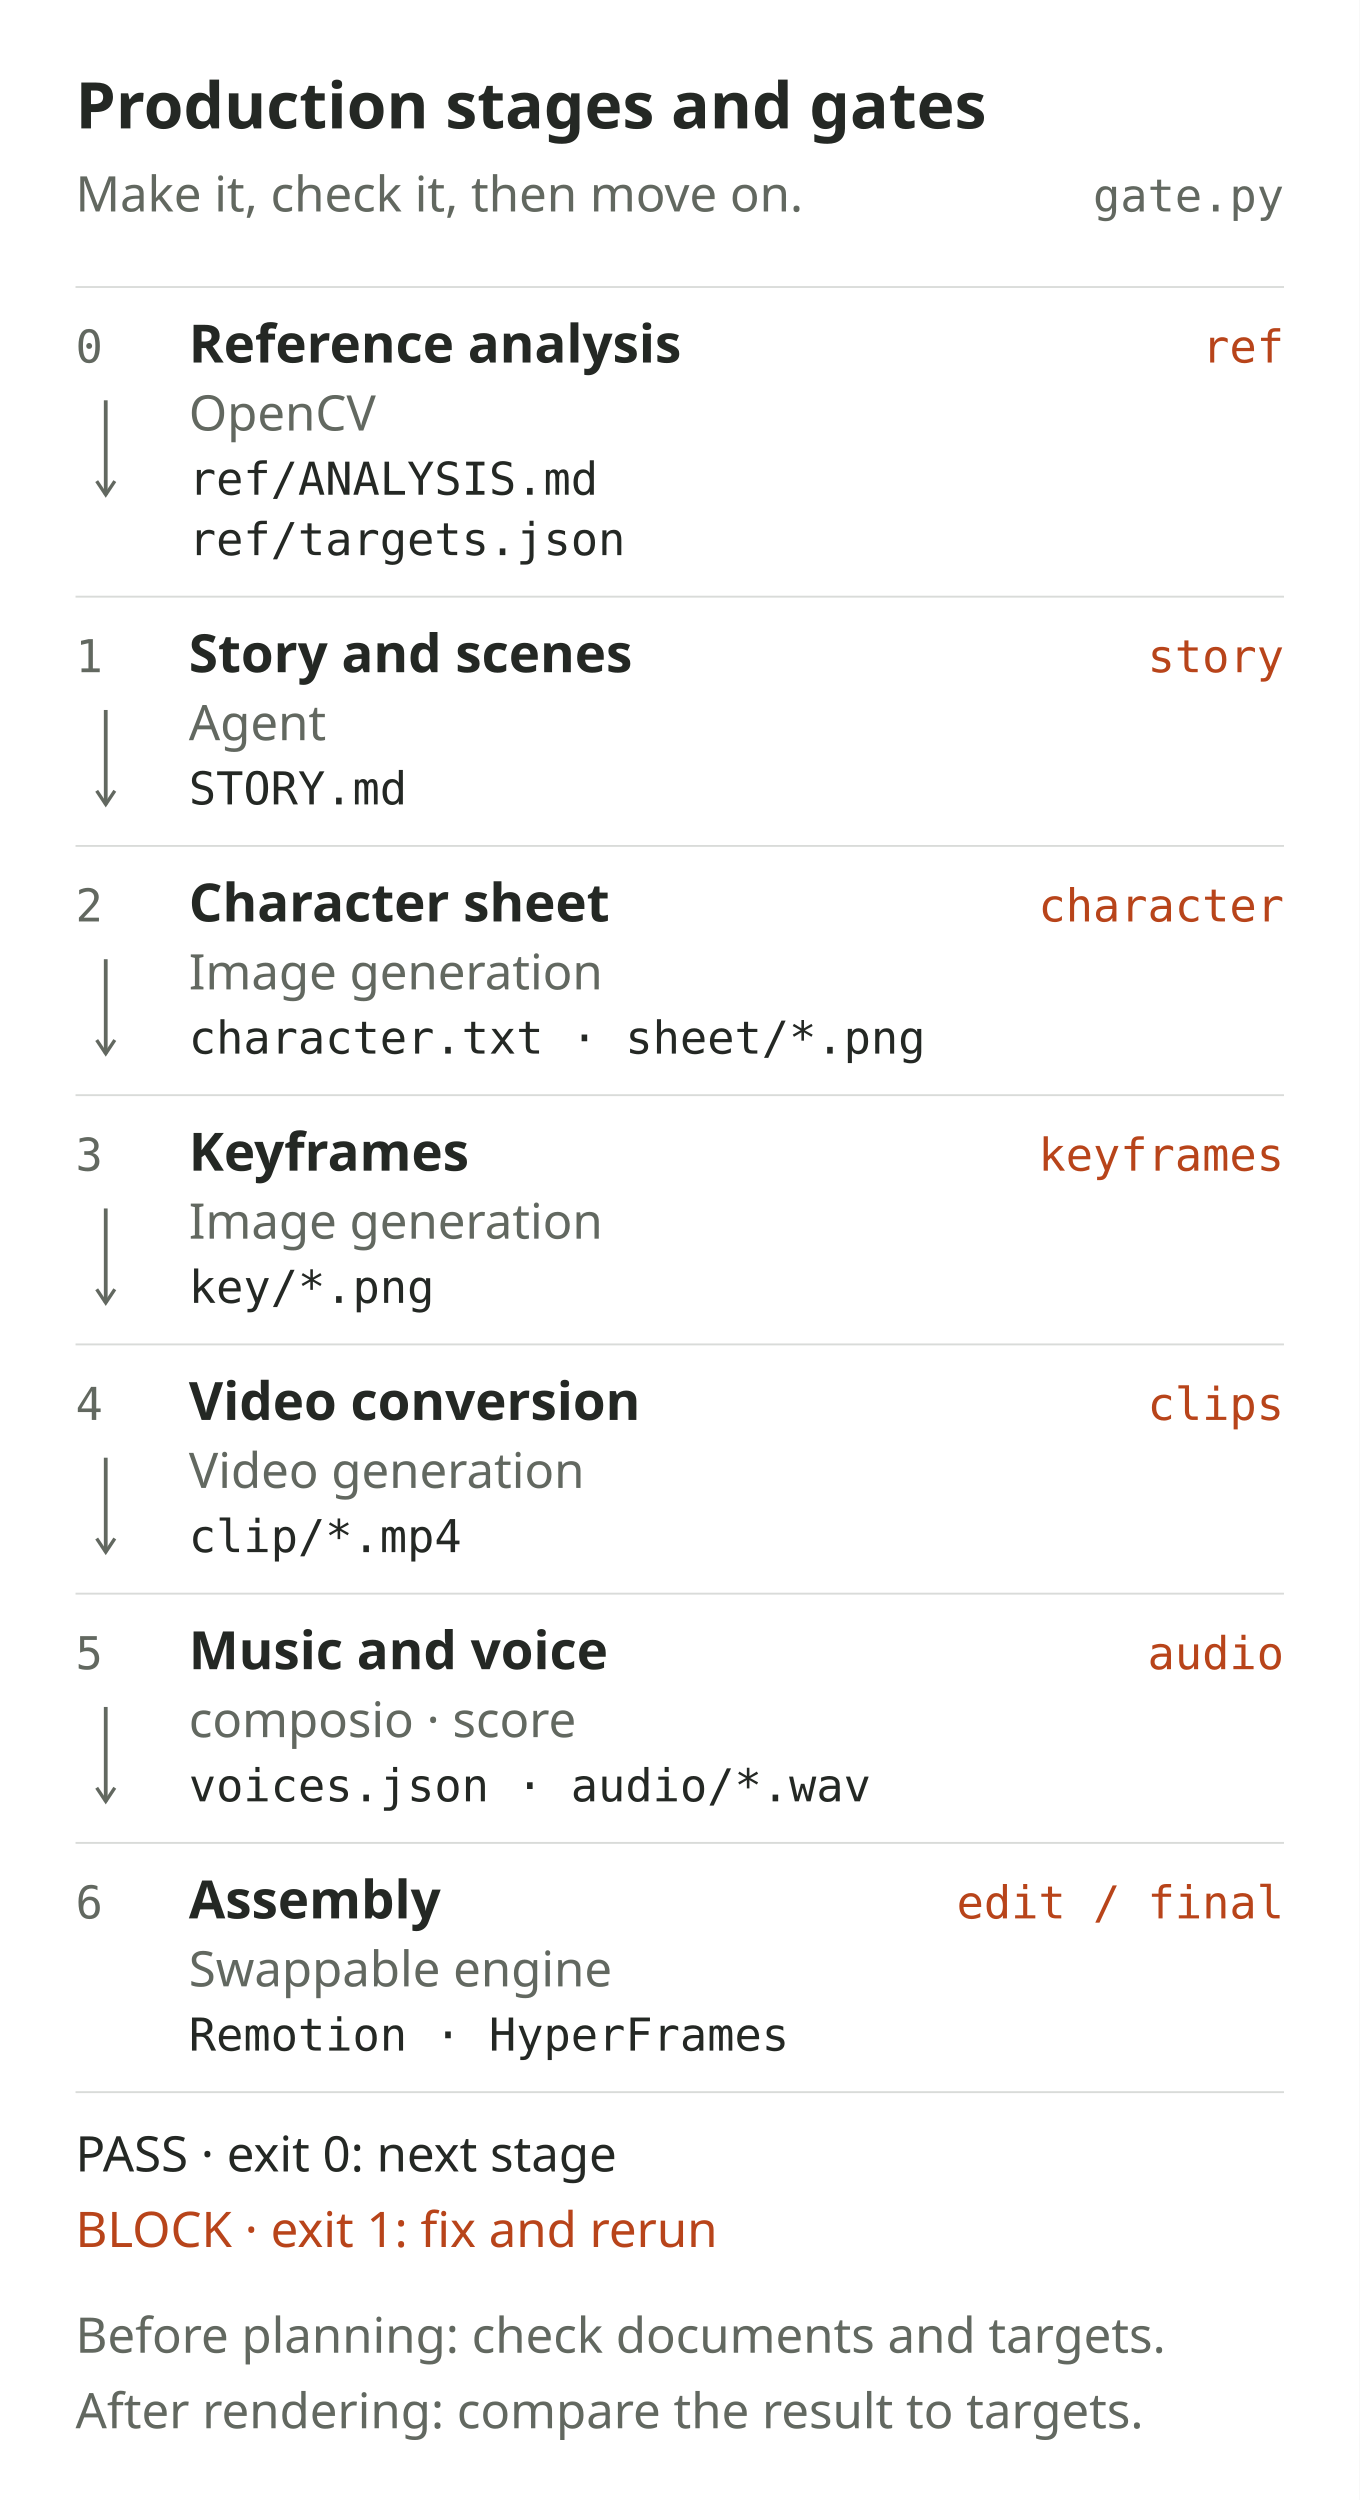
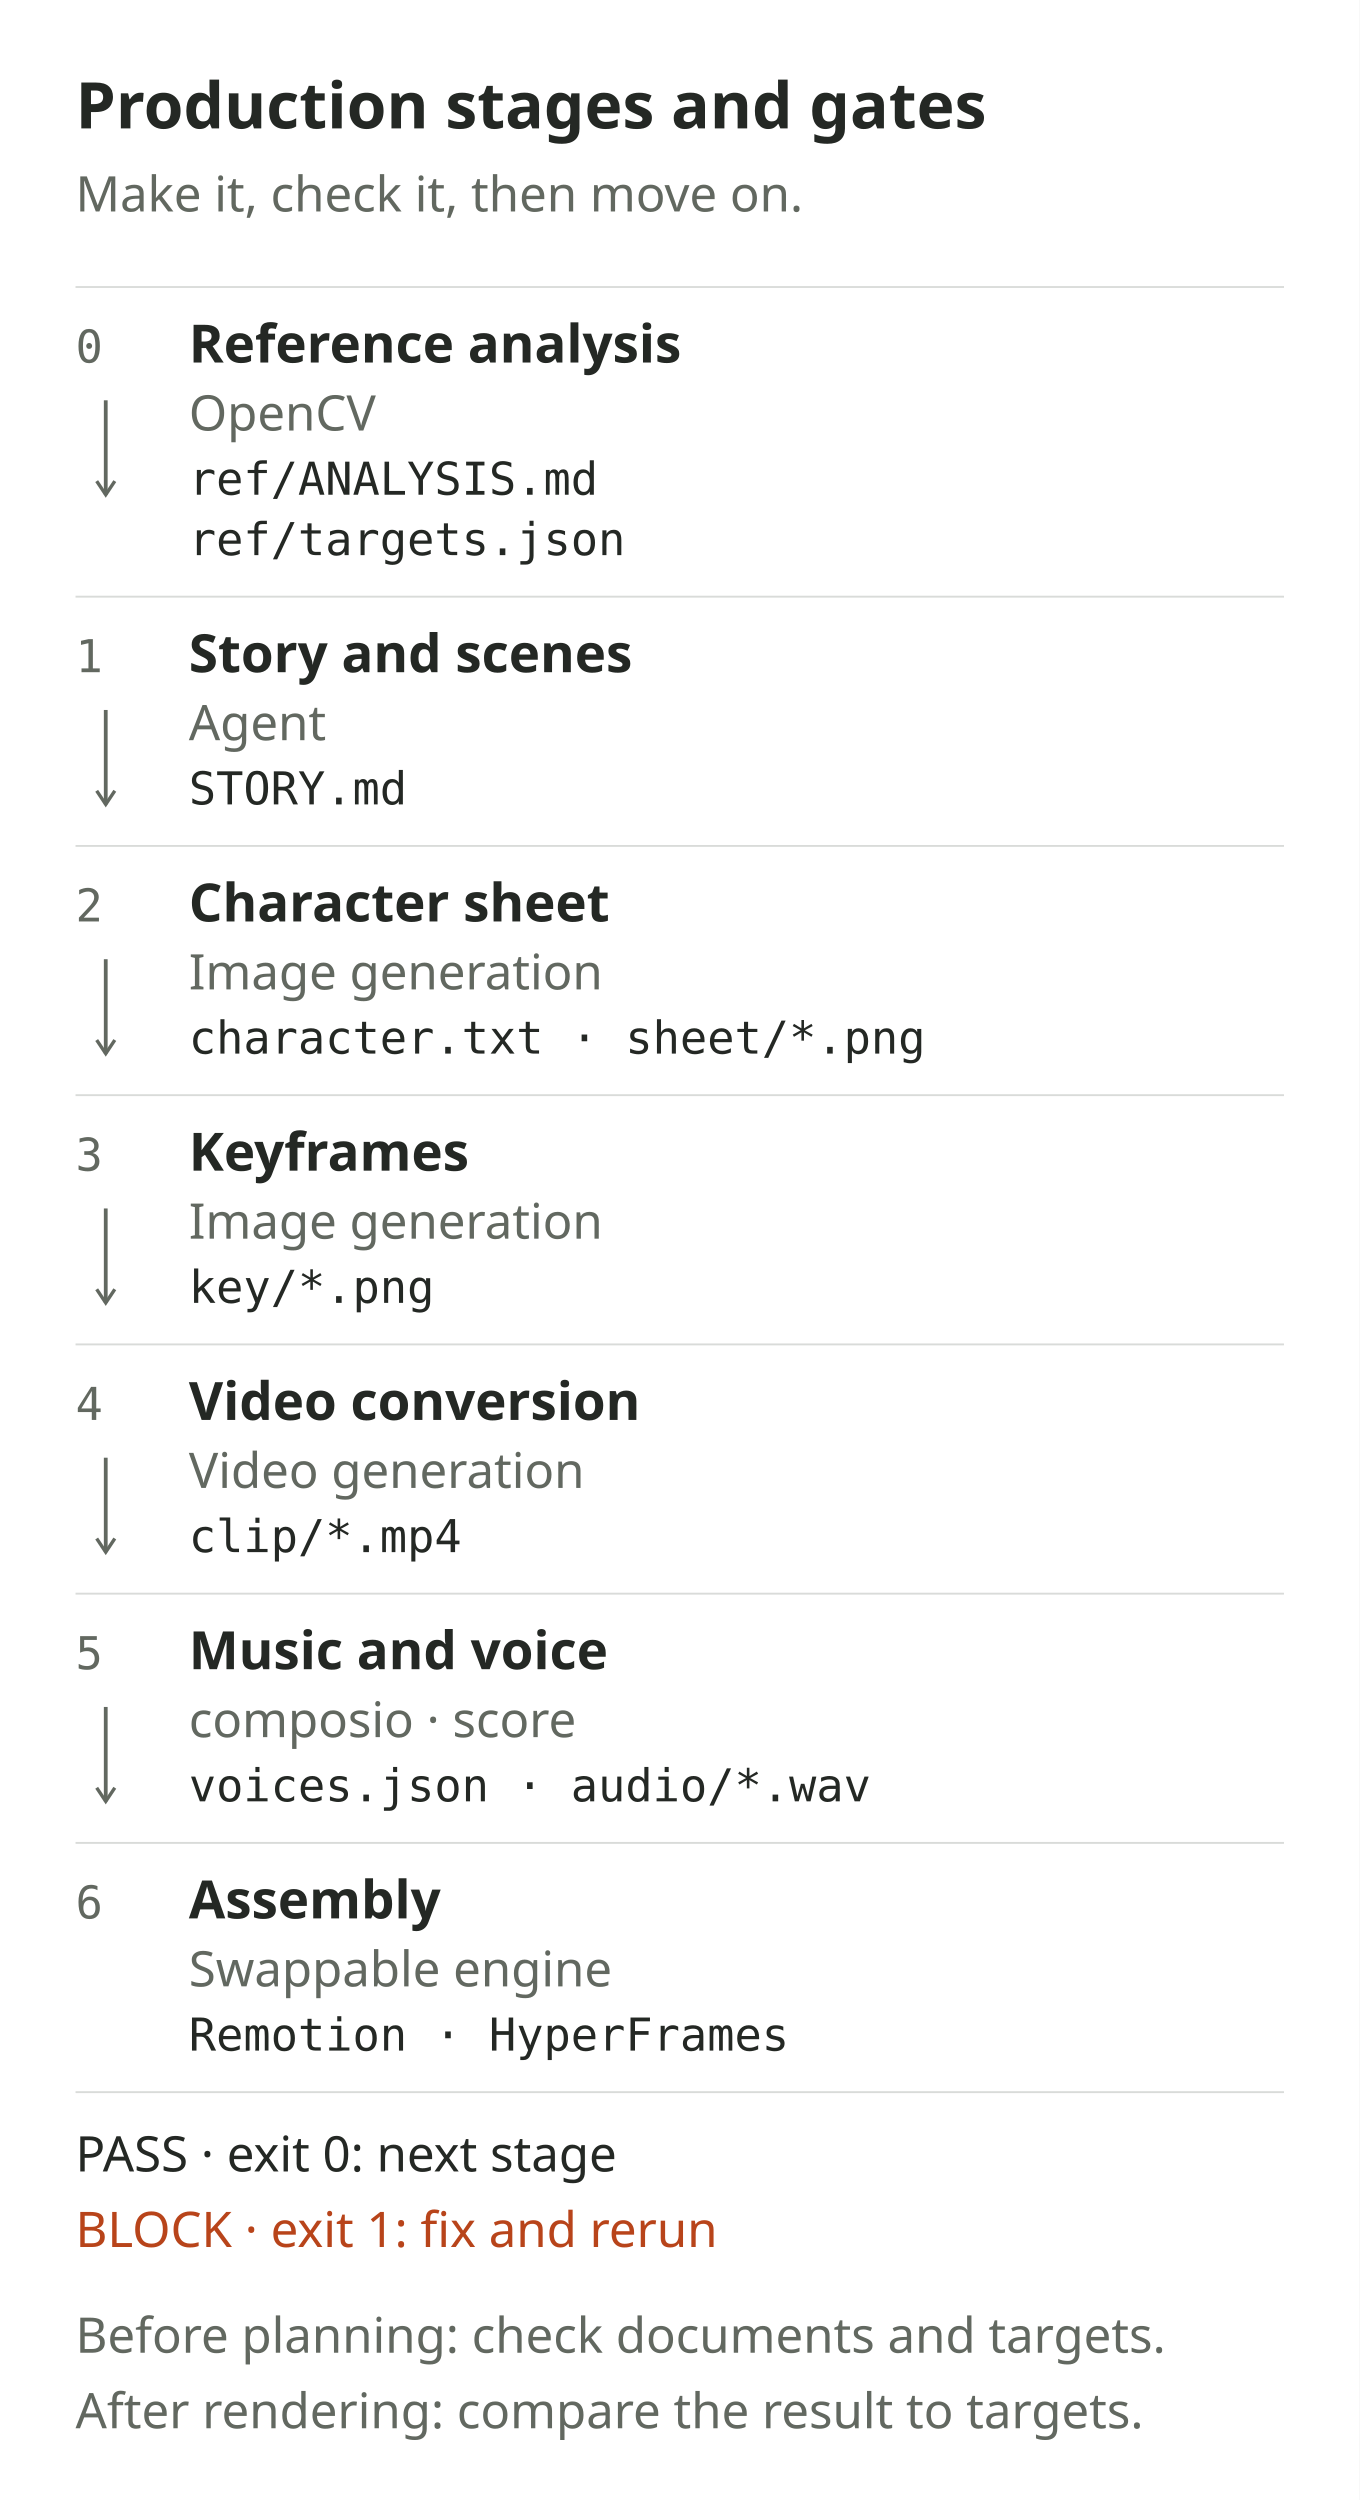
<svg xmlns="http://www.w3.org/2000/svg" width="720" height="1324" viewBox="0 0 720 1324" role="img" aria-labelledby="workflow-ref-title workflow-ref-desc">
  <defs>
    <style>
      text { font-family: 'Noto Sans KR', 'Apple SD Gothic Neo', sans-serif; font-size: 26px; fill: #242824; }
      .title { font-size: 34px; font-weight: 700; }
      .heading { font-size: 28px; font-weight: 700; }
      .mono { font-family: 'IBM Plex Mono', 'SFMono-Regular', monospace; font-size: 24px; }
      .muted { fill: #626860; }
      .label { font-size: 24px; fill: #626860; }
      .accent { fill: #B8441A; }
      .rule { stroke: #626860; stroke-opacity: .24; }
      .flow { fill: none; stroke: #626860; stroke-width: 2; marker-end: url(#arrow); }
    </style>
    <marker id="arrow" viewBox="0 0 10 10" refX="8" refY="5" markerWidth="6" markerHeight="6" orient="auto-start-reverse">
      <path d="M2 1L8 5L2 9" fill="none" stroke="#626860" stroke-width="1.5" />
    </marker>
  </defs>
  <rect width="720" height="1324" fill="#FFFFFF" />
  <text x="40" y="68" class="title">Production stages and gates</text>
  <text x="40" y="112" class="muted">Make it, check it, then move on.</text>
-   <text x="680" y="112" class="mono muted" text-anchor="end">gate.py</text>
  <path d="M40 152H680" class="rule" />
  <text x="40" y="192" class="mono muted">0</text>
  <text x="100" y="192" class="heading">Reference analysis</text>
-   <text x="680" y="192" class="mono accent" text-anchor="end">ref</text>
  <text x="100" y="228" class="muted">OpenCV</text>
  <text x="100" y="262" class="mono">ref/ANALYSIS.md</text>
  <text x="100" y="294" class="mono">ref/targets.json</text>
  <path d="M56 212v50" class="flow" />
  <path d="M40 316H680" class="rule" />
  <text x="40" y="356" class="mono muted">1</text>
  <text x="100" y="356" class="heading">Story and scenes</text>
-   <text x="680" y="356" class="mono accent" text-anchor="end">story</text>
  <text x="100" y="392" class="muted">Agent</text>
  <text x="100" y="426" class="mono">STORY.md</text>
  <path d="M56 376v50" class="flow" />
  <path d="M40 448H680" class="rule" />
  <text x="40" y="488" class="mono muted">2</text>
  <text x="100" y="488" class="heading">Character sheet</text>
-   <text x="680" y="488" class="mono accent" text-anchor="end">character</text>
  <text x="100" y="524" class="muted">Image generation</text>
  <text x="100" y="558" class="mono">character.txt · sheet/*.png</text>
  <path d="M56 508v50" class="flow" />
  <path d="M40 580H680" class="rule" />
  <text x="40" y="620" class="mono muted">3</text>
  <text x="100" y="620" class="heading">Keyframes</text>
-   <text x="680" y="620" class="mono accent" text-anchor="end">keyframes</text>
  <text x="100" y="656" class="muted">Image generation</text>
  <text x="100" y="690" class="mono">key/*.png</text>
  <path d="M56 640v50" class="flow" />
  <path d="M40 712H680" class="rule" />
  <text x="40" y="752" class="mono muted">4</text>
  <text x="100" y="752" class="heading">Video conversion</text>
-   <text x="680" y="752" class="mono accent" text-anchor="end">clips</text>
  <text x="100" y="788" class="muted">Video generation</text>
  <text x="100" y="822" class="mono">clip/*.mp4</text>
  <path d="M56 772v50" class="flow" />
  <path d="M40 844H680" class="rule" />
  <text x="40" y="884" class="mono muted">5</text>
  <text x="100" y="884" class="heading">Music and voice</text>
-   <text x="680" y="884" class="mono accent" text-anchor="end">audio</text>
  <text x="100" y="920" class="muted">composio · score</text>
  <text x="100" y="954" class="mono">voices.json · audio/*.wav</text>
  <path d="M56 904v50" class="flow" />
  <path d="M40 976H680" class="rule" />
  <text x="40" y="1016" class="mono muted">6</text>
  <text x="100" y="1016" class="heading">Assembly</text>
-   <text x="680" y="1016" class="mono accent" text-anchor="end">edit / final</text>
  <text x="100" y="1052" class="muted">Swappable engine</text>
  <text x="100" y="1086" class="mono">Remotion · HyperFrames</text>
  <path d="M40 1108H680" class="rule" />
  <text x="40" y="1150">PASS · exit 0: next stage</text>
  <text x="40" y="1190" class="accent">BLOCK · exit 1: fix and rerun</text>
  <text x="40" y="1246" class="muted">Before planning: check documents and targets.</text>
  <text x="40" y="1286" class="muted">After rendering: compare the result to targets.</text>
</svg>
